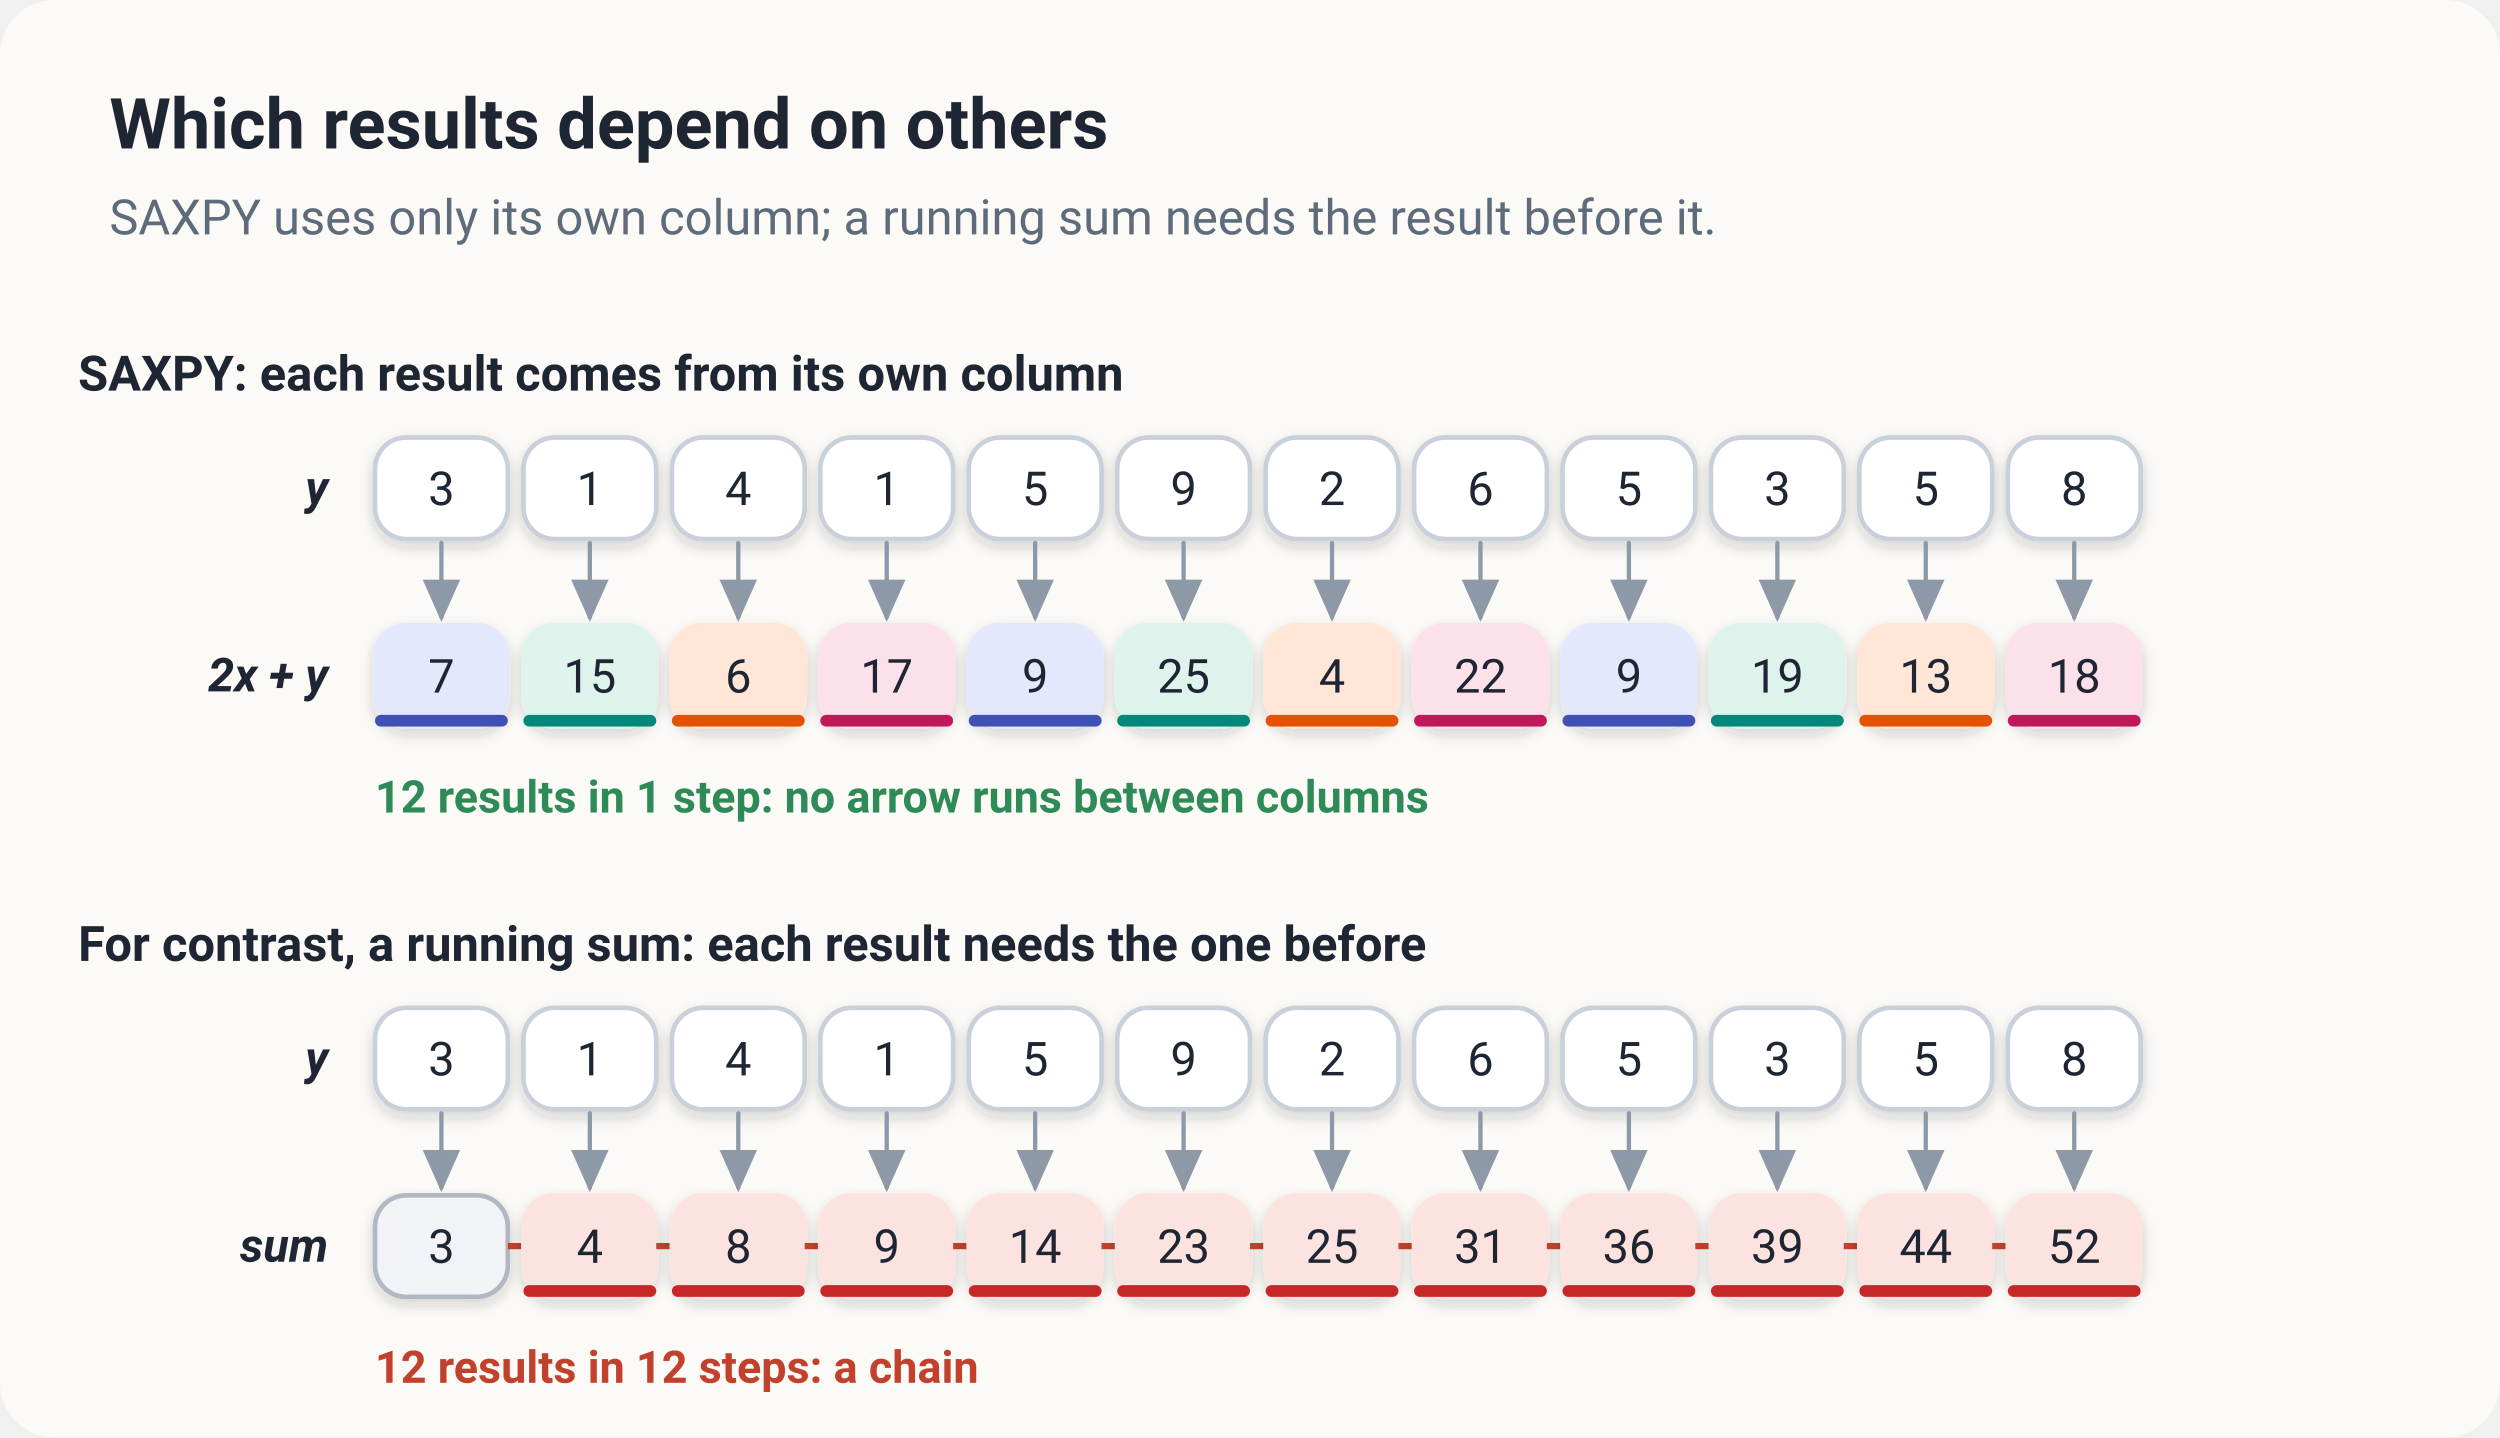
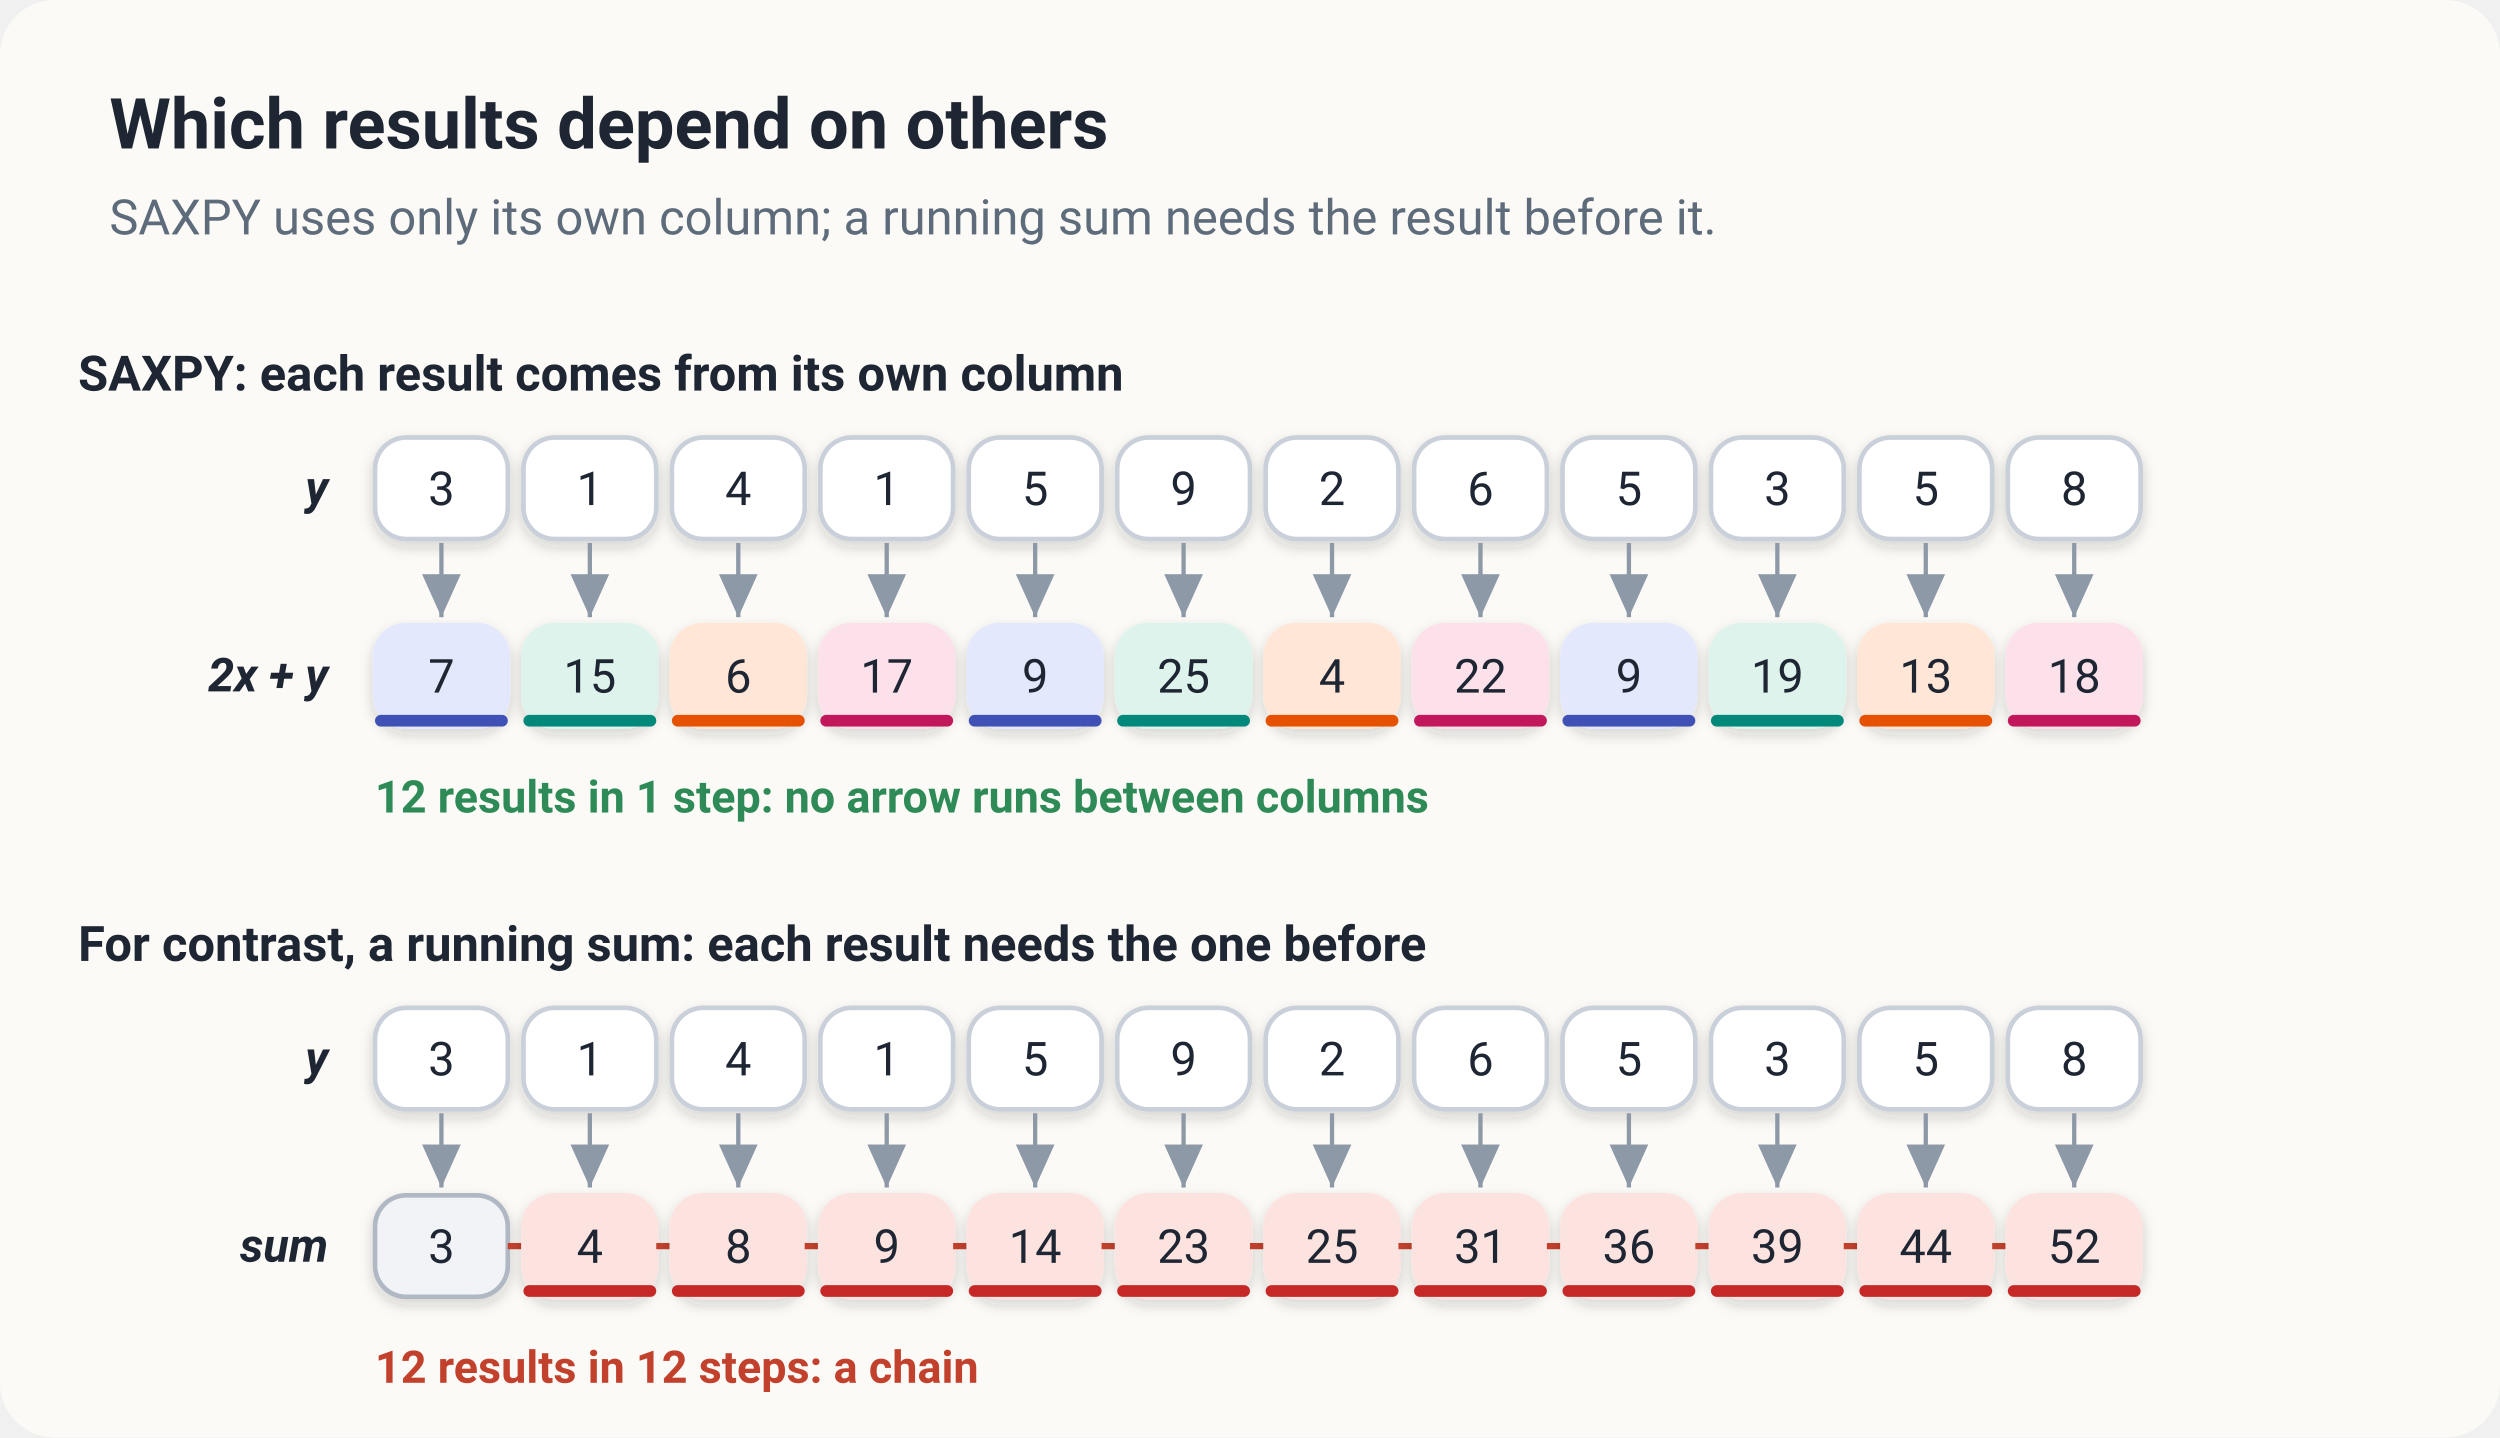
<svg xmlns="http://www.w3.org/2000/svg" viewBox="0 0 640 368" width="640" height="368" role="img" aria-label="Top: SAXPY on the example. Each result 7, 15, 6, ... 18 comes from its own column only, so all 12 can be computed in 1 step. Bottom, for contrast: the running sum of y, 3, 4, 8, 9, 14, 23, 25, 31, 36, 39, 44, 52, where each result needs the previous one, a chain of 12 steps.">
  <style>
    text { font-family: Roboto, Inter, "Segoe UI", "Helvetica Neue", Arial, sans-serif; }
    .mono { font-family: "JetBrains Mono", "SF Mono", Menlo, Consolas, monospace; }
  </style>
  <defs>
-     <marker id="m-hi" viewBox="0 0 10 10" refX="8.5" refY="5" markerUnits="userSpaceOnUse" markerWidth="12" markerHeight="12" orient="auto">
-       <path d="M0.5,1 L9.5,5 L0.5,9 Z" fill="#3F51B5" />
-     </marker>
-     <marker id="m-grey" viewBox="0 0 10 10" refX="8.5" refY="5" markerUnits="userSpaceOnUse" markerWidth="12" markerHeight="12" orient="auto">
-       <path d="M0.5,1 L9.5,5 L0.5,9 Z" fill="#8E99A8" />
-     </marker>
-     <marker id="m-red" viewBox="0 0 10 10" refX="8.5" refY="5" markerUnits="userSpaceOnUse" markerWidth="12" markerHeight="12" orient="auto">
-       <path d="M0.5,1 L9.5,5 L0.5,9 Z" fill="#C2412D" />
-     </marker>
-     <marker id="m-ink" viewBox="0 0 10 10" refX="8.5" refY="5" markerUnits="userSpaceOnUse" markerWidth="12" markerHeight="12" orient="auto">
-       <path d="M0.5,1 L9.5,5 L0.5,9 Z" fill="#1F2633" />
-     </marker>
-     <marker id="m-green" viewBox="0 0 10 10" refX="8.5" refY="5" markerUnits="userSpaceOnUse" markerWidth="12" markerHeight="12" orient="auto">
-       <path d="M0.5,1 L9.5,5 L0.5,9 Z" fill="#2E8B57" />
-     </marker>
-     <marker id="m-blue" viewBox="0 0 10 10" refX="8.5" refY="5" markerUnits="userSpaceOnUse" markerWidth="12" markerHeight="12" orient="auto">
-       <path d="M0.5,1 L9.5,5 L0.5,9 Z" fill="#3F51B5" />
-     </marker>
-     <marker id="m-mint" viewBox="0 0 10 10" refX="8.5" refY="5" markerUnits="userSpaceOnUse" markerWidth="12" markerHeight="12" orient="auto">
-       <path d="M0.5,1 L9.5,5 L0.5,9 Z" fill="#00897B" />
-     </marker>
-     <marker id="m-peach" viewBox="0 0 10 10" refX="8.5" refY="5" markerUnits="userSpaceOnUse" markerWidth="12" markerHeight="12" orient="auto">
-       <path d="M0.5,1 L9.5,5 L0.5,9 Z" fill="#E65100" />
-     </marker>
-     <marker id="m-pink" viewBox="0 0 10 10" refX="8.5" refY="5" markerUnits="userSpaceOnUse" markerWidth="12" markerHeight="12" orient="auto">
-       <path d="M0.5,1 L9.5,5 L0.5,9 Z" fill="#C2185B" />
+     <marker id="m-hi" viewBox="0 0 10 10" refX="10" refY="5" markerUnits="userSpaceOnUse" markerWidth="11" markerHeight="11" orient="auto">
+       <path d="M0,0.5 L10,5 L0,9.5 Z" fill="#3F51B5" />
+     </marker>
+     <marker id="m-grey" viewBox="0 0 10 10" refX="10" refY="5" markerUnits="userSpaceOnUse" markerWidth="11" markerHeight="11" orient="auto">
+       <path d="M0,0.5 L10,5 L0,9.5 Z" fill="#8E99A8" />
+     </marker>
+     <marker id="m-red" viewBox="0 0 10 10" refX="10" refY="5" markerUnits="userSpaceOnUse" markerWidth="11" markerHeight="11" orient="auto">
+       <path d="M0,0.5 L10,5 L0,9.5 Z" fill="#C2412D" />
+     </marker>
+     <marker id="m-ink" viewBox="0 0 10 10" refX="10" refY="5" markerUnits="userSpaceOnUse" markerWidth="11" markerHeight="11" orient="auto">
+       <path d="M0,0.5 L10,5 L0,9.5 Z" fill="#1F2633" />
+     </marker>
+     <marker id="m-green" viewBox="0 0 10 10" refX="10" refY="5" markerUnits="userSpaceOnUse" markerWidth="11" markerHeight="11" orient="auto">
+       <path d="M0,0.5 L10,5 L0,9.5 Z" fill="#2E8B57" />
+     </marker>
+     <marker id="m-blue" viewBox="0 0 10 10" refX="10" refY="5" markerUnits="userSpaceOnUse" markerWidth="11" markerHeight="11" orient="auto">
+       <path d="M0,0.5 L10,5 L0,9.5 Z" fill="#3F51B5" />
+     </marker>
+     <marker id="m-mint" viewBox="0 0 10 10" refX="10" refY="5" markerUnits="userSpaceOnUse" markerWidth="11" markerHeight="11" orient="auto">
+       <path d="M0,0.5 L10,5 L0,9.5 Z" fill="#00897B" />
+     </marker>
+     <marker id="m-peach" viewBox="0 0 10 10" refX="10" refY="5" markerUnits="userSpaceOnUse" markerWidth="11" markerHeight="11" orient="auto">
+       <path d="M0,0.5 L10,5 L0,9.5 Z" fill="#E65100" />
+     </marker>
+     <marker id="m-pink" viewBox="0 0 10 10" refX="10" refY="5" markerUnits="userSpaceOnUse" markerWidth="11" markerHeight="11" orient="auto">
+       <path d="M0,0.5 L10,5 L0,9.5 Z" fill="#C2185B" />
    </marker>
    <filter id="elev" x="-20%" y="-20%" width="140%" height="160%">
      <feDropShadow dx="0" dy="1.5" stdDeviation="1.6" flood-color="#1F2633" flood-opacity="0.18" />
    </filter>
  </defs>
  <rect width="640" height="368" rx="14" fill="#FBFAF6" />
  <text x="28.0" y="38.0" font-size="18" fill="#1F2633" text-anchor="start" font-weight="700" xml:space="preserve">Which results depend on others</text>
  <text x="28.0" y="60.0" font-size="12.5" fill="#5D6B7A" text-anchor="start" font-weight="400" xml:space="preserve">SAXPY uses only its own column; a running sum needs the result before it.</text>
  <g transform="translate(0,78)">
    <text x="20.0" y="22.0" font-size="12.5" fill="#1F2633" text-anchor="start" font-weight="700" xml:space="preserve">SAXPY: each result comes from its own column</text>
    <rect x="96.0" y="34.0" width="34.0" height="26.0" rx="8" fill="#FFFFFF" stroke="#C9D0D9" stroke-width="1.2" filter="url(#elev)" />
    <text x="113.0" y="51.3" font-size="12" fill="#1F2633" text-anchor="middle" font-weight="400" xml:space="preserve">3</text>
-     <line x1="113.0" y1="61.0" x2="113.0" y2="80.0" stroke="#8E99A8" stroke-width="1.1" stroke-linecap="round" marker-end="url(#m-grey)" />
+     <line x1="113.0" y1="61.0" x2="113.0" y2="80.0" stroke="#8E99A8" stroke-width="1.1" marker-end="url(#m-grey)" />
    <rect x="96.0" y="82.0" width="34.0" height="26.0" rx="8" fill="#E3E8FD" stroke="#E3E8FD" stroke-width="1.2" filter="url(#elev)" />
    <rect x="96.0" y="105.0" width="34.0" height="3" rx="1.5" fill="#3F51B5" />
    <text x="113.0" y="99.3" font-size="12" fill="#1F2633" text-anchor="middle" font-weight="400" xml:space="preserve">7</text>
    <rect x="134.0" y="34.0" width="34.0" height="26.0" rx="8" fill="#FFFFFF" stroke="#C9D0D9" stroke-width="1.2" filter="url(#elev)" />
    <text x="151.0" y="51.3" font-size="12" fill="#1F2633" text-anchor="middle" font-weight="400" xml:space="preserve">1</text>
-     <line x1="151.0" y1="61.0" x2="151.0" y2="80.0" stroke="#8E99A8" stroke-width="1.1" stroke-linecap="round" marker-end="url(#m-grey)" />
+     <line x1="151.0" y1="61.0" x2="151.0" y2="80.0" stroke="#8E99A8" stroke-width="1.1" marker-end="url(#m-grey)" />
    <rect x="134.0" y="82.0" width="34.0" height="26.0" rx="8" fill="#DDF3EC" stroke="#DDF3EC" stroke-width="1.2" filter="url(#elev)" />
    <rect x="134.0" y="105.0" width="34.0" height="3" rx="1.5" fill="#00897B" />
    <text x="151.0" y="99.3" font-size="12" fill="#1F2633" text-anchor="middle" font-weight="400" xml:space="preserve">15</text>
    <rect x="172.0" y="34.0" width="34.0" height="26.0" rx="8" fill="#FFFFFF" stroke="#C9D0D9" stroke-width="1.2" filter="url(#elev)" />
    <text x="189.0" y="51.3" font-size="12" fill="#1F2633" text-anchor="middle" font-weight="400" xml:space="preserve">4</text>
-     <line x1="189.0" y1="61.0" x2="189.0" y2="80.0" stroke="#8E99A8" stroke-width="1.1" stroke-linecap="round" marker-end="url(#m-grey)" />
+     <line x1="189.0" y1="61.0" x2="189.0" y2="80.0" stroke="#8E99A8" stroke-width="1.1" marker-end="url(#m-grey)" />
    <rect x="172.0" y="82.0" width="34.0" height="26.0" rx="8" fill="#FFE6D6" stroke="#FFE6D6" stroke-width="1.2" filter="url(#elev)" />
    <rect x="172.0" y="105.0" width="34.0" height="3" rx="1.5" fill="#E65100" />
    <text x="189.0" y="99.3" font-size="12" fill="#1F2633" text-anchor="middle" font-weight="400" xml:space="preserve">6</text>
    <rect x="210.0" y="34.0" width="34.0" height="26.0" rx="8" fill="#FFFFFF" stroke="#C9D0D9" stroke-width="1.2" filter="url(#elev)" />
    <text x="227.0" y="51.3" font-size="12" fill="#1F2633" text-anchor="middle" font-weight="400" xml:space="preserve">1</text>
-     <line x1="227.0" y1="61.0" x2="227.0" y2="80.0" stroke="#8E99A8" stroke-width="1.1" stroke-linecap="round" marker-end="url(#m-grey)" />
+     <line x1="227.0" y1="61.0" x2="227.0" y2="80.0" stroke="#8E99A8" stroke-width="1.1" marker-end="url(#m-grey)" />
    <rect x="210.0" y="82.0" width="34.0" height="26.0" rx="8" fill="#FCE0EA" stroke="#FCE0EA" stroke-width="1.2" filter="url(#elev)" />
    <rect x="210.0" y="105.0" width="34.0" height="3" rx="1.5" fill="#C2185B" />
    <text x="227.0" y="99.3" font-size="12" fill="#1F2633" text-anchor="middle" font-weight="400" xml:space="preserve">17</text>
    <rect x="248.0" y="34.0" width="34.0" height="26.0" rx="8" fill="#FFFFFF" stroke="#C9D0D9" stroke-width="1.2" filter="url(#elev)" />
    <text x="265.0" y="51.3" font-size="12" fill="#1F2633" text-anchor="middle" font-weight="400" xml:space="preserve">5</text>
-     <line x1="265.0" y1="61.0" x2="265.0" y2="80.0" stroke="#8E99A8" stroke-width="1.1" stroke-linecap="round" marker-end="url(#m-grey)" />
+     <line x1="265.0" y1="61.0" x2="265.0" y2="80.0" stroke="#8E99A8" stroke-width="1.1" marker-end="url(#m-grey)" />
    <rect x="248.0" y="82.0" width="34.0" height="26.0" rx="8" fill="#E3E8FD" stroke="#E3E8FD" stroke-width="1.2" filter="url(#elev)" />
    <rect x="248.0" y="105.0" width="34.0" height="3" rx="1.5" fill="#3F51B5" />
    <text x="265.0" y="99.3" font-size="12" fill="#1F2633" text-anchor="middle" font-weight="400" xml:space="preserve">9</text>
    <rect x="286.0" y="34.0" width="34.0" height="26.0" rx="8" fill="#FFFFFF" stroke="#C9D0D9" stroke-width="1.2" filter="url(#elev)" />
    <text x="303.0" y="51.3" font-size="12" fill="#1F2633" text-anchor="middle" font-weight="400" xml:space="preserve">9</text>
-     <line x1="303.0" y1="61.0" x2="303.0" y2="80.0" stroke="#8E99A8" stroke-width="1.1" stroke-linecap="round" marker-end="url(#m-grey)" />
+     <line x1="303.0" y1="61.0" x2="303.0" y2="80.0" stroke="#8E99A8" stroke-width="1.1" marker-end="url(#m-grey)" />
    <rect x="286.0" y="82.0" width="34.0" height="26.0" rx="8" fill="#DDF3EC" stroke="#DDF3EC" stroke-width="1.2" filter="url(#elev)" />
    <rect x="286.0" y="105.0" width="34.0" height="3" rx="1.5" fill="#00897B" />
    <text x="303.0" y="99.3" font-size="12" fill="#1F2633" text-anchor="middle" font-weight="400" xml:space="preserve">25</text>
    <rect x="324.0" y="34.0" width="34.0" height="26.0" rx="8" fill="#FFFFFF" stroke="#C9D0D9" stroke-width="1.2" filter="url(#elev)" />
    <text x="341.0" y="51.3" font-size="12" fill="#1F2633" text-anchor="middle" font-weight="400" xml:space="preserve">2</text>
-     <line x1="341.0" y1="61.0" x2="341.0" y2="80.0" stroke="#8E99A8" stroke-width="1.1" stroke-linecap="round" marker-end="url(#m-grey)" />
+     <line x1="341.0" y1="61.0" x2="341.0" y2="80.0" stroke="#8E99A8" stroke-width="1.1" marker-end="url(#m-grey)" />
    <rect x="324.0" y="82.0" width="34.0" height="26.0" rx="8" fill="#FFE6D6" stroke="#FFE6D6" stroke-width="1.2" filter="url(#elev)" />
    <rect x="324.0" y="105.0" width="34.0" height="3" rx="1.5" fill="#E65100" />
    <text x="341.0" y="99.3" font-size="12" fill="#1F2633" text-anchor="middle" font-weight="400" xml:space="preserve">4</text>
    <rect x="362.0" y="34.0" width="34.0" height="26.0" rx="8" fill="#FFFFFF" stroke="#C9D0D9" stroke-width="1.2" filter="url(#elev)" />
    <text x="379.0" y="51.3" font-size="12" fill="#1F2633" text-anchor="middle" font-weight="400" xml:space="preserve">6</text>
-     <line x1="379.0" y1="61.0" x2="379.0" y2="80.0" stroke="#8E99A8" stroke-width="1.1" stroke-linecap="round" marker-end="url(#m-grey)" />
+     <line x1="379.0" y1="61.0" x2="379.0" y2="80.0" stroke="#8E99A8" stroke-width="1.1" marker-end="url(#m-grey)" />
    <rect x="362.0" y="82.0" width="34.0" height="26.0" rx="8" fill="#FCE0EA" stroke="#FCE0EA" stroke-width="1.2" filter="url(#elev)" />
    <rect x="362.0" y="105.0" width="34.0" height="3" rx="1.5" fill="#C2185B" />
    <text x="379.0" y="99.3" font-size="12" fill="#1F2633" text-anchor="middle" font-weight="400" xml:space="preserve">22</text>
    <rect x="400.0" y="34.0" width="34.0" height="26.0" rx="8" fill="#FFFFFF" stroke="#C9D0D9" stroke-width="1.2" filter="url(#elev)" />
    <text x="417.0" y="51.3" font-size="12" fill="#1F2633" text-anchor="middle" font-weight="400" xml:space="preserve">5</text>
-     <line x1="417.0" y1="61.0" x2="417.0" y2="80.0" stroke="#8E99A8" stroke-width="1.1" stroke-linecap="round" marker-end="url(#m-grey)" />
+     <line x1="417.0" y1="61.0" x2="417.0" y2="80.0" stroke="#8E99A8" stroke-width="1.1" marker-end="url(#m-grey)" />
    <rect x="400.0" y="82.0" width="34.0" height="26.0" rx="8" fill="#E3E8FD" stroke="#E3E8FD" stroke-width="1.2" filter="url(#elev)" />
    <rect x="400.0" y="105.0" width="34.0" height="3" rx="1.5" fill="#3F51B5" />
    <text x="417.0" y="99.3" font-size="12" fill="#1F2633" text-anchor="middle" font-weight="400" xml:space="preserve">9</text>
    <rect x="438.0" y="34.0" width="34.0" height="26.0" rx="8" fill="#FFFFFF" stroke="#C9D0D9" stroke-width="1.2" filter="url(#elev)" />
    <text x="455.0" y="51.3" font-size="12" fill="#1F2633" text-anchor="middle" font-weight="400" xml:space="preserve">3</text>
-     <line x1="455.0" y1="61.0" x2="455.0" y2="80.0" stroke="#8E99A8" stroke-width="1.1" stroke-linecap="round" marker-end="url(#m-grey)" />
+     <line x1="455.0" y1="61.0" x2="455.0" y2="80.0" stroke="#8E99A8" stroke-width="1.1" marker-end="url(#m-grey)" />
    <rect x="438.0" y="82.0" width="34.0" height="26.0" rx="8" fill="#DDF3EC" stroke="#DDF3EC" stroke-width="1.2" filter="url(#elev)" />
    <rect x="438.0" y="105.0" width="34.0" height="3" rx="1.5" fill="#00897B" />
    <text x="455.0" y="99.3" font-size="12" fill="#1F2633" text-anchor="middle" font-weight="400" xml:space="preserve">19</text>
    <rect x="476.0" y="34.0" width="34.0" height="26.0" rx="8" fill="#FFFFFF" stroke="#C9D0D9" stroke-width="1.2" filter="url(#elev)" />
    <text x="493.0" y="51.3" font-size="12" fill="#1F2633" text-anchor="middle" font-weight="400" xml:space="preserve">5</text>
-     <line x1="493.0" y1="61.0" x2="493.0" y2="80.0" stroke="#8E99A8" stroke-width="1.1" stroke-linecap="round" marker-end="url(#m-grey)" />
+     <line x1="493.0" y1="61.0" x2="493.0" y2="80.0" stroke="#8E99A8" stroke-width="1.1" marker-end="url(#m-grey)" />
    <rect x="476.0" y="82.0" width="34.0" height="26.0" rx="8" fill="#FFE6D6" stroke="#FFE6D6" stroke-width="1.2" filter="url(#elev)" />
    <rect x="476.0" y="105.0" width="34.0" height="3" rx="1.5" fill="#E65100" />
    <text x="493.0" y="99.3" font-size="12" fill="#1F2633" text-anchor="middle" font-weight="400" xml:space="preserve">13</text>
    <rect x="514.0" y="34.0" width="34.0" height="26.0" rx="8" fill="#FFFFFF" stroke="#C9D0D9" stroke-width="1.2" filter="url(#elev)" />
    <text x="531.0" y="51.3" font-size="12" fill="#1F2633" text-anchor="middle" font-weight="400" xml:space="preserve">8</text>
-     <line x1="531.0" y1="61.0" x2="531.0" y2="80.0" stroke="#8E99A8" stroke-width="1.1" stroke-linecap="round" marker-end="url(#m-grey)" />
+     <line x1="531.0" y1="61.0" x2="531.0" y2="80.0" stroke="#8E99A8" stroke-width="1.1" marker-end="url(#m-grey)" />
    <rect x="514.0" y="82.0" width="34.0" height="26.0" rx="8" fill="#FCE0EA" stroke="#FCE0EA" stroke-width="1.2" filter="url(#elev)" />
    <rect x="514.0" y="105.0" width="34.0" height="3" rx="1.5" fill="#C2185B" />
    <text x="531.0" y="99.3" font-size="12" fill="#1F2633" text-anchor="middle" font-weight="400" xml:space="preserve">18</text>
    <text x="84.0" y="51.0" font-size="12" fill="#1F2633" text-anchor="end" font-weight="600" font-style="italic" xml:space="preserve">y</text>
    <text x="84.0" y="99.0" font-size="12" fill="#1F2633" text-anchor="end" font-weight="600" font-style="italic" xml:space="preserve">2x + y</text>
    <text x="96.0" y="130.0" font-size="11.5" fill="#2E8B57" text-anchor="start" font-weight="600" xml:space="preserve">12 results in 1 step: no arrow runs between columns</text>
    <text x="20.0" y="168.0" font-size="12.5" fill="#1F2633" text-anchor="start" font-weight="700" xml:space="preserve">For contrast, a running sum: each result needs the one before</text>
    <rect x="96.0" y="180.0" width="34.0" height="26.0" rx="8" fill="#FFFFFF" stroke="#C9D0D9" stroke-width="1.2" filter="url(#elev)" />
    <text x="113.0" y="197.3" font-size="12" fill="#1F2633" text-anchor="middle" font-weight="400" xml:space="preserve">3</text>
-     <line x1="113.0" y1="207.0" x2="113.0" y2="226.0" stroke="#8E99A8" stroke-width="1.1" stroke-linecap="round" marker-end="url(#m-grey)" />
+     <line x1="113.0" y1="207.0" x2="113.0" y2="226.0" stroke="#8E99A8" stroke-width="1.1" marker-end="url(#m-grey)" />
    <rect x="96.0" y="228.0" width="34.0" height="26.0" rx="8" fill="#F1F3F6" stroke="#B0B8C4" stroke-width="1.2" filter="url(#elev)" />
    <text x="113.0" y="245.3" font-size="12" fill="#1F2633" text-anchor="middle" font-weight="400" xml:space="preserve">3</text>
    <line x1="130.0" y1="241.0" x2="134.0" y2="241.0" stroke="#C2412D" stroke-width="1.6" />
    <rect x="134.0" y="180.0" width="34.0" height="26.0" rx="8" fill="#FFFFFF" stroke="#C9D0D9" stroke-width="1.2" filter="url(#elev)" />
    <text x="151.0" y="197.3" font-size="12" fill="#1F2633" text-anchor="middle" font-weight="400" xml:space="preserve">1</text>
-     <line x1="151.0" y1="207.0" x2="151.0" y2="226.0" stroke="#8E99A8" stroke-width="1.1" stroke-linecap="round" marker-end="url(#m-grey)" />
+     <line x1="151.0" y1="207.0" x2="151.0" y2="226.0" stroke="#8E99A8" stroke-width="1.1" marker-end="url(#m-grey)" />
    <rect x="134.0" y="228.0" width="34.0" height="26.0" rx="8" fill="#FDE3E0" stroke="#FDE3E0" stroke-width="1.2" filter="url(#elev)" />
    <rect x="134.0" y="251.0" width="34.0" height="3" rx="1.5" fill="#C62828" />
    <text x="151.0" y="245.3" font-size="12" fill="#1F2633" text-anchor="middle" font-weight="400" xml:space="preserve">4</text>
    <line x1="168.0" y1="241.0" x2="172.0" y2="241.0" stroke="#C2412D" stroke-width="1.6" />
    <rect x="172.0" y="180.0" width="34.0" height="26.0" rx="8" fill="#FFFFFF" stroke="#C9D0D9" stroke-width="1.2" filter="url(#elev)" />
    <text x="189.0" y="197.3" font-size="12" fill="#1F2633" text-anchor="middle" font-weight="400" xml:space="preserve">4</text>
-     <line x1="189.0" y1="207.0" x2="189.0" y2="226.0" stroke="#8E99A8" stroke-width="1.1" stroke-linecap="round" marker-end="url(#m-grey)" />
+     <line x1="189.0" y1="207.0" x2="189.0" y2="226.0" stroke="#8E99A8" stroke-width="1.1" marker-end="url(#m-grey)" />
    <rect x="172.0" y="228.0" width="34.0" height="26.0" rx="8" fill="#FDE3E0" stroke="#FDE3E0" stroke-width="1.2" filter="url(#elev)" />
    <rect x="172.0" y="251.0" width="34.0" height="3" rx="1.5" fill="#C62828" />
    <text x="189.0" y="245.3" font-size="12" fill="#1F2633" text-anchor="middle" font-weight="400" xml:space="preserve">8</text>
    <line x1="206.0" y1="241.0" x2="210.0" y2="241.0" stroke="#C2412D" stroke-width="1.6" />
    <rect x="210.0" y="180.0" width="34.0" height="26.0" rx="8" fill="#FFFFFF" stroke="#C9D0D9" stroke-width="1.2" filter="url(#elev)" />
    <text x="227.0" y="197.3" font-size="12" fill="#1F2633" text-anchor="middle" font-weight="400" xml:space="preserve">1</text>
-     <line x1="227.0" y1="207.0" x2="227.0" y2="226.0" stroke="#8E99A8" stroke-width="1.1" stroke-linecap="round" marker-end="url(#m-grey)" />
+     <line x1="227.0" y1="207.0" x2="227.0" y2="226.0" stroke="#8E99A8" stroke-width="1.1" marker-end="url(#m-grey)" />
    <rect x="210.0" y="228.0" width="34.0" height="26.0" rx="8" fill="#FDE3E0" stroke="#FDE3E0" stroke-width="1.2" filter="url(#elev)" />
    <rect x="210.0" y="251.0" width="34.0" height="3" rx="1.5" fill="#C62828" />
    <text x="227.0" y="245.3" font-size="12" fill="#1F2633" text-anchor="middle" font-weight="400" xml:space="preserve">9</text>
    <line x1="244.0" y1="241.0" x2="248.0" y2="241.0" stroke="#C2412D" stroke-width="1.6" />
    <rect x="248.0" y="180.0" width="34.0" height="26.0" rx="8" fill="#FFFFFF" stroke="#C9D0D9" stroke-width="1.2" filter="url(#elev)" />
    <text x="265.0" y="197.3" font-size="12" fill="#1F2633" text-anchor="middle" font-weight="400" xml:space="preserve">5</text>
-     <line x1="265.0" y1="207.0" x2="265.0" y2="226.0" stroke="#8E99A8" stroke-width="1.1" stroke-linecap="round" marker-end="url(#m-grey)" />
+     <line x1="265.0" y1="207.0" x2="265.0" y2="226.0" stroke="#8E99A8" stroke-width="1.1" marker-end="url(#m-grey)" />
    <rect x="248.0" y="228.0" width="34.0" height="26.0" rx="8" fill="#FDE3E0" stroke="#FDE3E0" stroke-width="1.2" filter="url(#elev)" />
    <rect x="248.0" y="251.0" width="34.0" height="3" rx="1.5" fill="#C62828" />
    <text x="265.0" y="245.3" font-size="12" fill="#1F2633" text-anchor="middle" font-weight="400" xml:space="preserve">14</text>
    <line x1="282.0" y1="241.0" x2="286.0" y2="241.0" stroke="#C2412D" stroke-width="1.6" />
    <rect x="286.0" y="180.0" width="34.0" height="26.0" rx="8" fill="#FFFFFF" stroke="#C9D0D9" stroke-width="1.2" filter="url(#elev)" />
    <text x="303.0" y="197.3" font-size="12" fill="#1F2633" text-anchor="middle" font-weight="400" xml:space="preserve">9</text>
-     <line x1="303.0" y1="207.0" x2="303.0" y2="226.0" stroke="#8E99A8" stroke-width="1.1" stroke-linecap="round" marker-end="url(#m-grey)" />
+     <line x1="303.0" y1="207.0" x2="303.0" y2="226.0" stroke="#8E99A8" stroke-width="1.1" marker-end="url(#m-grey)" />
    <rect x="286.0" y="228.0" width="34.0" height="26.0" rx="8" fill="#FDE3E0" stroke="#FDE3E0" stroke-width="1.2" filter="url(#elev)" />
    <rect x="286.0" y="251.0" width="34.0" height="3" rx="1.5" fill="#C62828" />
    <text x="303.0" y="245.3" font-size="12" fill="#1F2633" text-anchor="middle" font-weight="400" xml:space="preserve">23</text>
    <line x1="320.0" y1="241.0" x2="324.0" y2="241.0" stroke="#C2412D" stroke-width="1.6" />
    <rect x="324.0" y="180.0" width="34.0" height="26.0" rx="8" fill="#FFFFFF" stroke="#C9D0D9" stroke-width="1.2" filter="url(#elev)" />
    <text x="341.0" y="197.3" font-size="12" fill="#1F2633" text-anchor="middle" font-weight="400" xml:space="preserve">2</text>
-     <line x1="341.0" y1="207.0" x2="341.0" y2="226.0" stroke="#8E99A8" stroke-width="1.1" stroke-linecap="round" marker-end="url(#m-grey)" />
+     <line x1="341.0" y1="207.0" x2="341.0" y2="226.0" stroke="#8E99A8" stroke-width="1.1" marker-end="url(#m-grey)" />
    <rect x="324.0" y="228.0" width="34.0" height="26.0" rx="8" fill="#FDE3E0" stroke="#FDE3E0" stroke-width="1.2" filter="url(#elev)" />
    <rect x="324.0" y="251.0" width="34.0" height="3" rx="1.5" fill="#C62828" />
    <text x="341.0" y="245.3" font-size="12" fill="#1F2633" text-anchor="middle" font-weight="400" xml:space="preserve">25</text>
    <line x1="358.0" y1="241.0" x2="362.0" y2="241.0" stroke="#C2412D" stroke-width="1.6" />
    <rect x="362.0" y="180.0" width="34.0" height="26.0" rx="8" fill="#FFFFFF" stroke="#C9D0D9" stroke-width="1.2" filter="url(#elev)" />
    <text x="379.0" y="197.3" font-size="12" fill="#1F2633" text-anchor="middle" font-weight="400" xml:space="preserve">6</text>
-     <line x1="379.0" y1="207.0" x2="379.0" y2="226.0" stroke="#8E99A8" stroke-width="1.1" stroke-linecap="round" marker-end="url(#m-grey)" />
+     <line x1="379.0" y1="207.0" x2="379.0" y2="226.0" stroke="#8E99A8" stroke-width="1.1" marker-end="url(#m-grey)" />
    <rect x="362.0" y="228.0" width="34.0" height="26.0" rx="8" fill="#FDE3E0" stroke="#FDE3E0" stroke-width="1.2" filter="url(#elev)" />
    <rect x="362.0" y="251.0" width="34.0" height="3" rx="1.5" fill="#C62828" />
    <text x="379.0" y="245.3" font-size="12" fill="#1F2633" text-anchor="middle" font-weight="400" xml:space="preserve">31</text>
    <line x1="396.0" y1="241.0" x2="400.0" y2="241.0" stroke="#C2412D" stroke-width="1.6" />
    <rect x="400.0" y="180.0" width="34.0" height="26.0" rx="8" fill="#FFFFFF" stroke="#C9D0D9" stroke-width="1.2" filter="url(#elev)" />
    <text x="417.0" y="197.3" font-size="12" fill="#1F2633" text-anchor="middle" font-weight="400" xml:space="preserve">5</text>
-     <line x1="417.0" y1="207.0" x2="417.0" y2="226.0" stroke="#8E99A8" stroke-width="1.1" stroke-linecap="round" marker-end="url(#m-grey)" />
+     <line x1="417.0" y1="207.0" x2="417.0" y2="226.0" stroke="#8E99A8" stroke-width="1.1" marker-end="url(#m-grey)" />
    <rect x="400.0" y="228.0" width="34.0" height="26.0" rx="8" fill="#FDE3E0" stroke="#FDE3E0" stroke-width="1.2" filter="url(#elev)" />
    <rect x="400.0" y="251.0" width="34.0" height="3" rx="1.5" fill="#C62828" />
    <text x="417.0" y="245.3" font-size="12" fill="#1F2633" text-anchor="middle" font-weight="400" xml:space="preserve">36</text>
    <line x1="434.0" y1="241.0" x2="438.0" y2="241.0" stroke="#C2412D" stroke-width="1.6" />
    <rect x="438.0" y="180.0" width="34.0" height="26.0" rx="8" fill="#FFFFFF" stroke="#C9D0D9" stroke-width="1.2" filter="url(#elev)" />
    <text x="455.0" y="197.3" font-size="12" fill="#1F2633" text-anchor="middle" font-weight="400" xml:space="preserve">3</text>
-     <line x1="455.0" y1="207.0" x2="455.0" y2="226.0" stroke="#8E99A8" stroke-width="1.1" stroke-linecap="round" marker-end="url(#m-grey)" />
+     <line x1="455.0" y1="207.0" x2="455.0" y2="226.0" stroke="#8E99A8" stroke-width="1.1" marker-end="url(#m-grey)" />
    <rect x="438.0" y="228.0" width="34.0" height="26.0" rx="8" fill="#FDE3E0" stroke="#FDE3E0" stroke-width="1.2" filter="url(#elev)" />
    <rect x="438.0" y="251.0" width="34.0" height="3" rx="1.5" fill="#C62828" />
    <text x="455.0" y="245.3" font-size="12" fill="#1F2633" text-anchor="middle" font-weight="400" xml:space="preserve">39</text>
    <line x1="472.0" y1="241.0" x2="476.0" y2="241.0" stroke="#C2412D" stroke-width="1.6" />
    <rect x="476.0" y="180.0" width="34.0" height="26.0" rx="8" fill="#FFFFFF" stroke="#C9D0D9" stroke-width="1.2" filter="url(#elev)" />
    <text x="493.0" y="197.3" font-size="12" fill="#1F2633" text-anchor="middle" font-weight="400" xml:space="preserve">5</text>
-     <line x1="493.0" y1="207.0" x2="493.0" y2="226.0" stroke="#8E99A8" stroke-width="1.1" stroke-linecap="round" marker-end="url(#m-grey)" />
+     <line x1="493.0" y1="207.0" x2="493.0" y2="226.0" stroke="#8E99A8" stroke-width="1.1" marker-end="url(#m-grey)" />
    <rect x="476.0" y="228.0" width="34.0" height="26.0" rx="8" fill="#FDE3E0" stroke="#FDE3E0" stroke-width="1.2" filter="url(#elev)" />
    <rect x="476.0" y="251.0" width="34.0" height="3" rx="1.5" fill="#C62828" />
    <text x="493.0" y="245.3" font-size="12" fill="#1F2633" text-anchor="middle" font-weight="400" xml:space="preserve">44</text>
    <line x1="510.0" y1="241.0" x2="514.0" y2="241.0" stroke="#C2412D" stroke-width="1.6" />
    <rect x="514.0" y="180.0" width="34.0" height="26.0" rx="8" fill="#FFFFFF" stroke="#C9D0D9" stroke-width="1.2" filter="url(#elev)" />
    <text x="531.0" y="197.3" font-size="12" fill="#1F2633" text-anchor="middle" font-weight="400" xml:space="preserve">8</text>
-     <line x1="531.0" y1="207.0" x2="531.0" y2="226.0" stroke="#8E99A8" stroke-width="1.1" stroke-linecap="round" marker-end="url(#m-grey)" />
+     <line x1="531.0" y1="207.0" x2="531.0" y2="226.0" stroke="#8E99A8" stroke-width="1.1" marker-end="url(#m-grey)" />
    <rect x="514.0" y="228.0" width="34.0" height="26.0" rx="8" fill="#FDE3E0" stroke="#FDE3E0" stroke-width="1.2" filter="url(#elev)" />
    <rect x="514.0" y="251.0" width="34.0" height="3" rx="1.5" fill="#C62828" />
    <text x="531.0" y="245.3" font-size="12" fill="#1F2633" text-anchor="middle" font-weight="400" xml:space="preserve">52</text>
    <text x="84.0" y="197.0" font-size="12" fill="#1F2633" text-anchor="end" font-weight="600" font-style="italic" xml:space="preserve">y</text>
    <text x="84.0" y="245.0" font-size="12" fill="#1F2633" text-anchor="end" font-weight="600" font-style="italic" xml:space="preserve">sum</text>
    <text x="96.0" y="276.0" font-size="11.5" fill="#C2412D" text-anchor="start" font-weight="600" xml:space="preserve">12 results in 12 steps: a chain</text>
  </g>
</svg>
